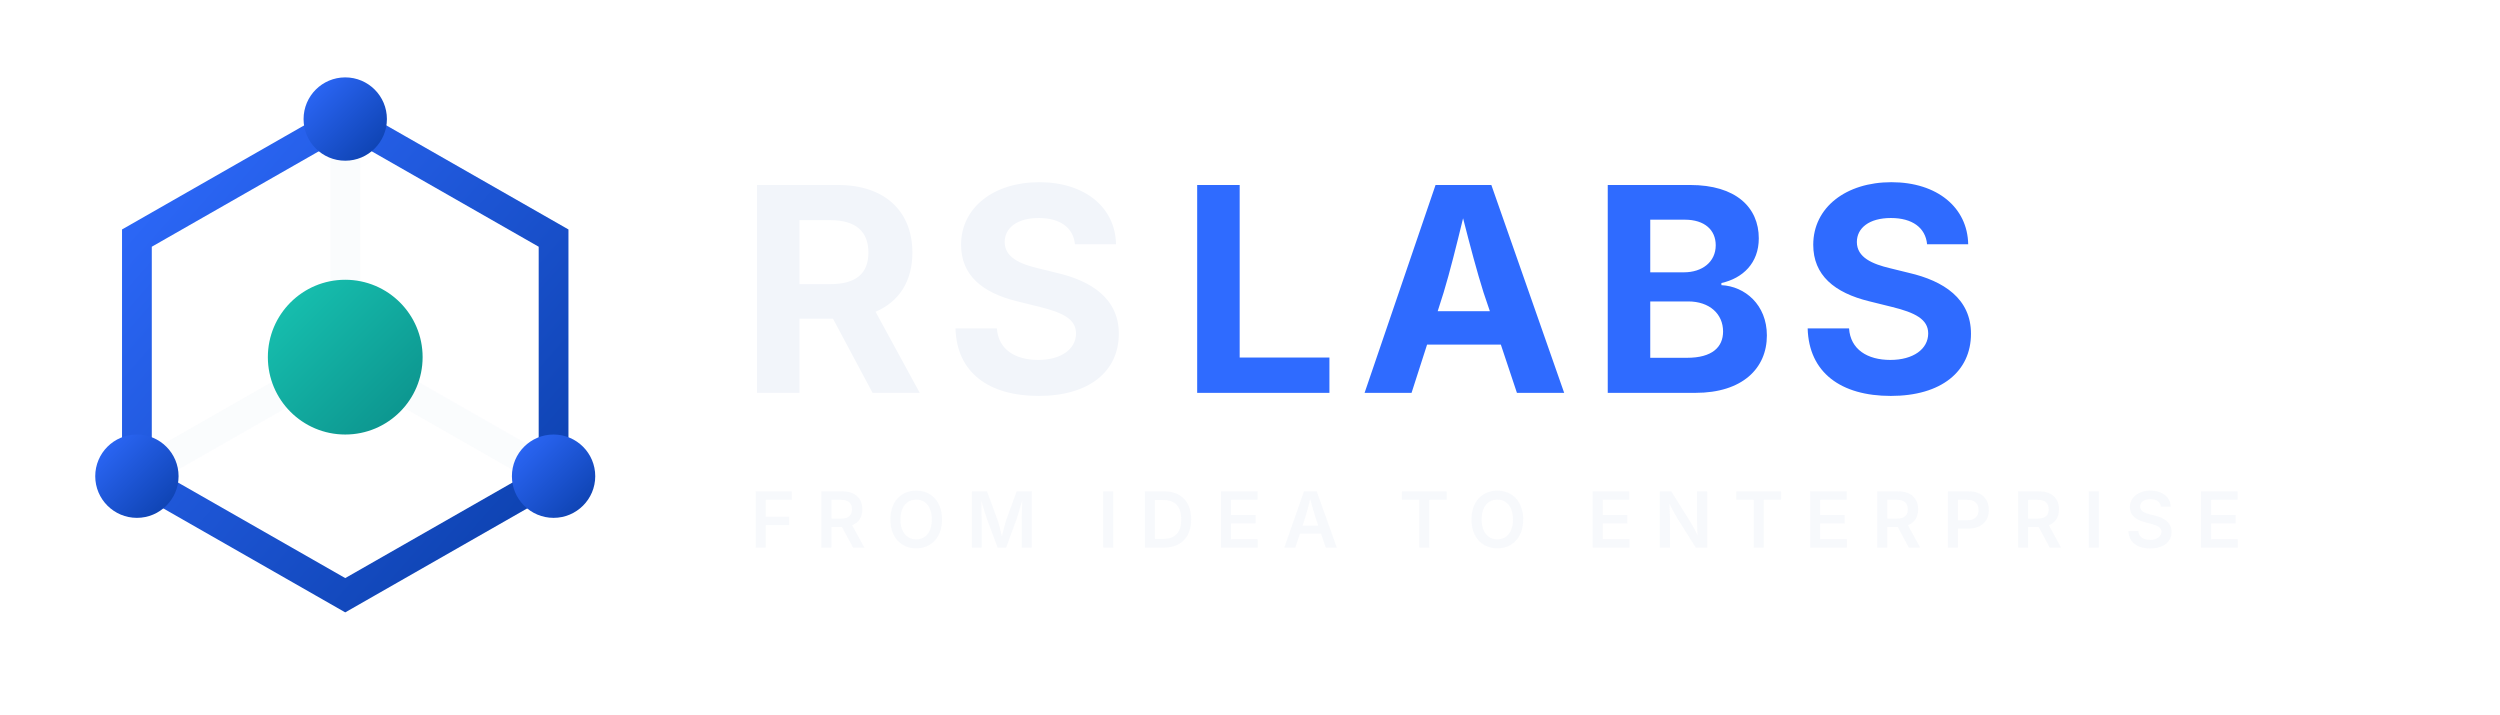
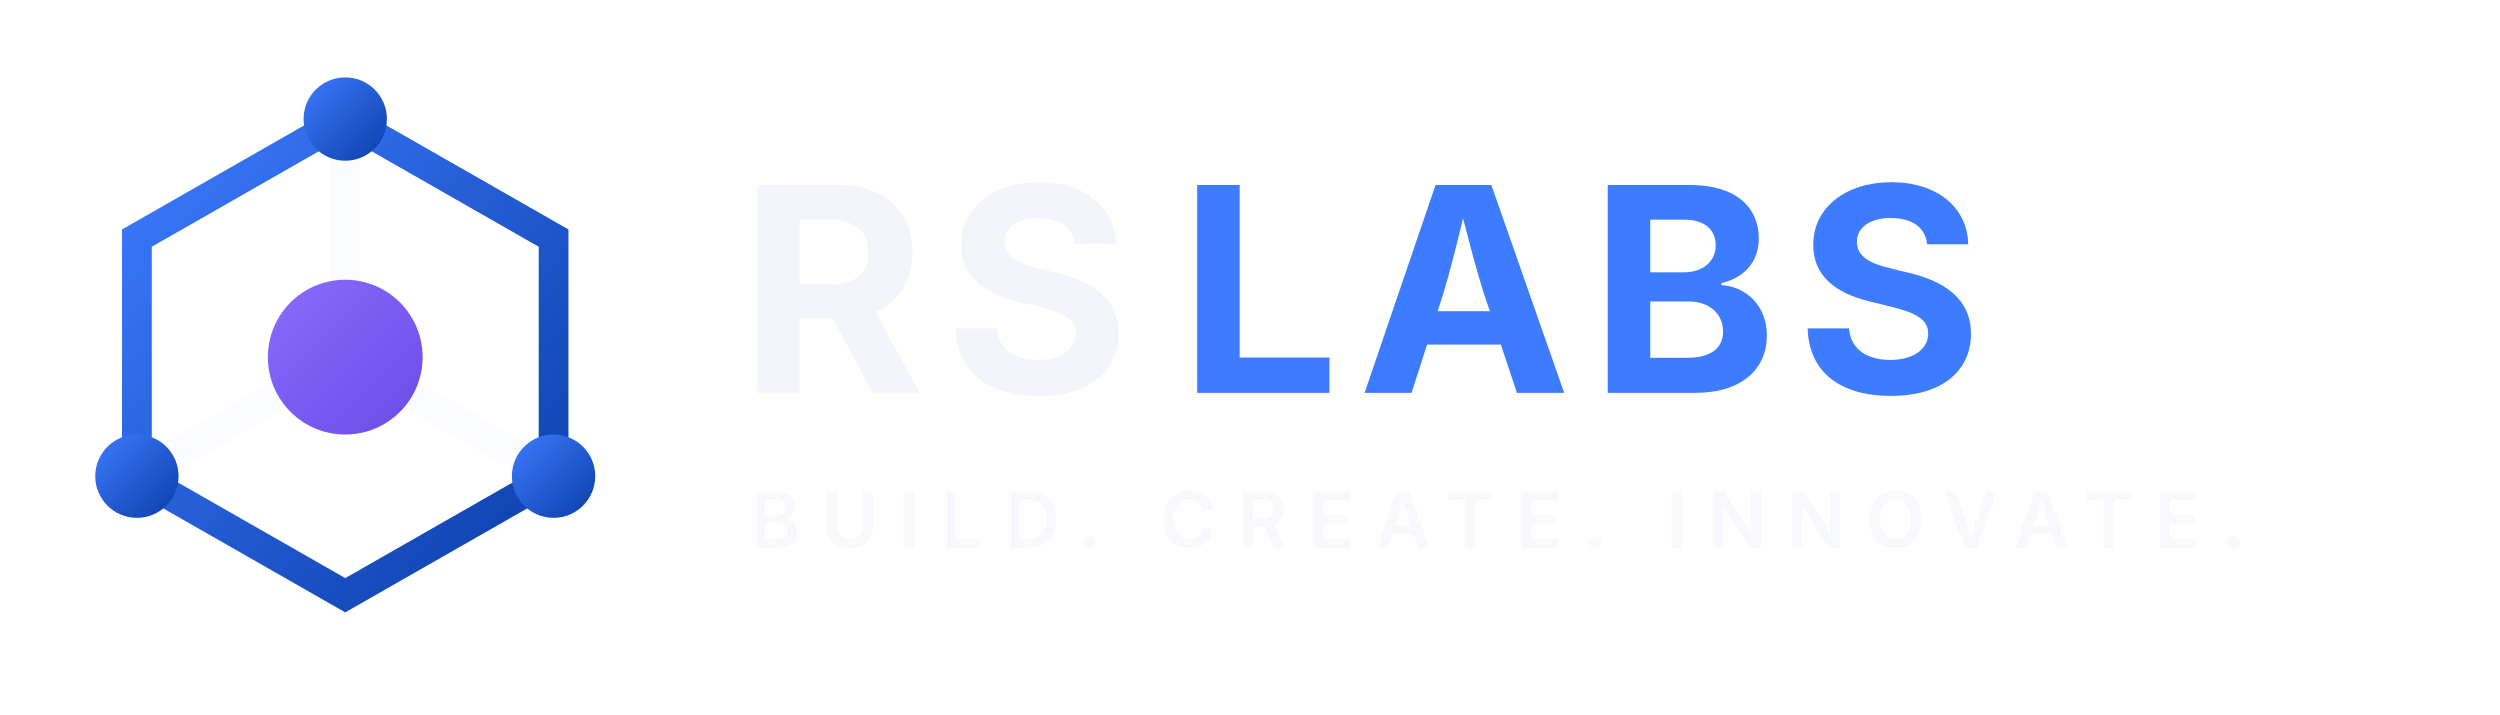
<svg xmlns="http://www.w3.org/2000/svg" viewBox="0 0 420 120" role="img" aria-label="RS Labs">
  <defs>
    <linearGradient id="b" x1="0" y1="0" x2="1" y2="1">
-       <stop offset="0" stop-color="#2f6bff" />
+       <stop offset="0" stop-color="#3d7bff" />
      <stop offset="1" stop-color="#0a3ea8" />
    </linearGradient>
    <linearGradient id="t" x1="0" y1="0" x2="1" y2="1">
-       <stop offset="0" stop-color="#18c5b3" />
-       <stop offset="1" stop-color="#0b8f8a" />
+       <stop offset="0" stop-color="#8b6cff" />
+       <stop offset="1" stop-color="#6a4be6" />
    </linearGradient>
  </defs>
  <g transform="translate(58 60)" stroke-width="5" stroke-linecap="round">
    <g stroke="#f2f5fa" opacity=".35">
      <line x1="0" y1="0" x2="0" y2="-40" />
      <line x1="0" y1="0" x2="35" y2="20" />
      <line x1="0" y1="0" x2="-35" y2="20" />
    </g>
    <path d="M0 -40 L35 -20 L35 20 L0 40 L-35 20 L-35 -20Z" fill="none" stroke="url(#b)" />
    <circle r="13" fill="url(#t)" />
    <circle cy="-40" r="7" fill="url(#b)" />
    <circle cx="35" cy="20" r="7" fill="url(#b)" />
    <circle cx="-35" cy="20" r="7" fill="url(#b)" />
  </g>
-   <text x="124" y="66" font-family="'Segoe UI',Inter,Helvetica,Arial,sans-serif" font-size="48" font-weight="700" letter-spacing="3" fill="#f2f5fa">RS<tspan fill="#2f6bff" dx="8">LABS</tspan>
+   <text x="124" y="66" font-family="'Segoe UI',Inter,Helvetica,Arial,sans-serif" font-size="48" font-weight="700" letter-spacing="3" fill="#f2f5fa">RS<tspan fill="#3d7bff" dx="8">LABS</tspan>
  </text>
-   <text x="126" y="92" font-family="'Segoe UI',Inter,Helvetica,Arial,sans-serif" font-size="13" font-weight="600" letter-spacing="3.4" fill="#f2f5fa" opacity=".6">FROM IDEA TO ENTERPRISE</text>
+   <text x="126" y="92" font-family="'Segoe UI',Inter,Helvetica,Arial,sans-serif" font-size="13" font-weight="600" letter-spacing="3.4" fill="#f2f5fa" opacity=".6">BUILD. CREATE. INNOVATE.</text>
</svg>
